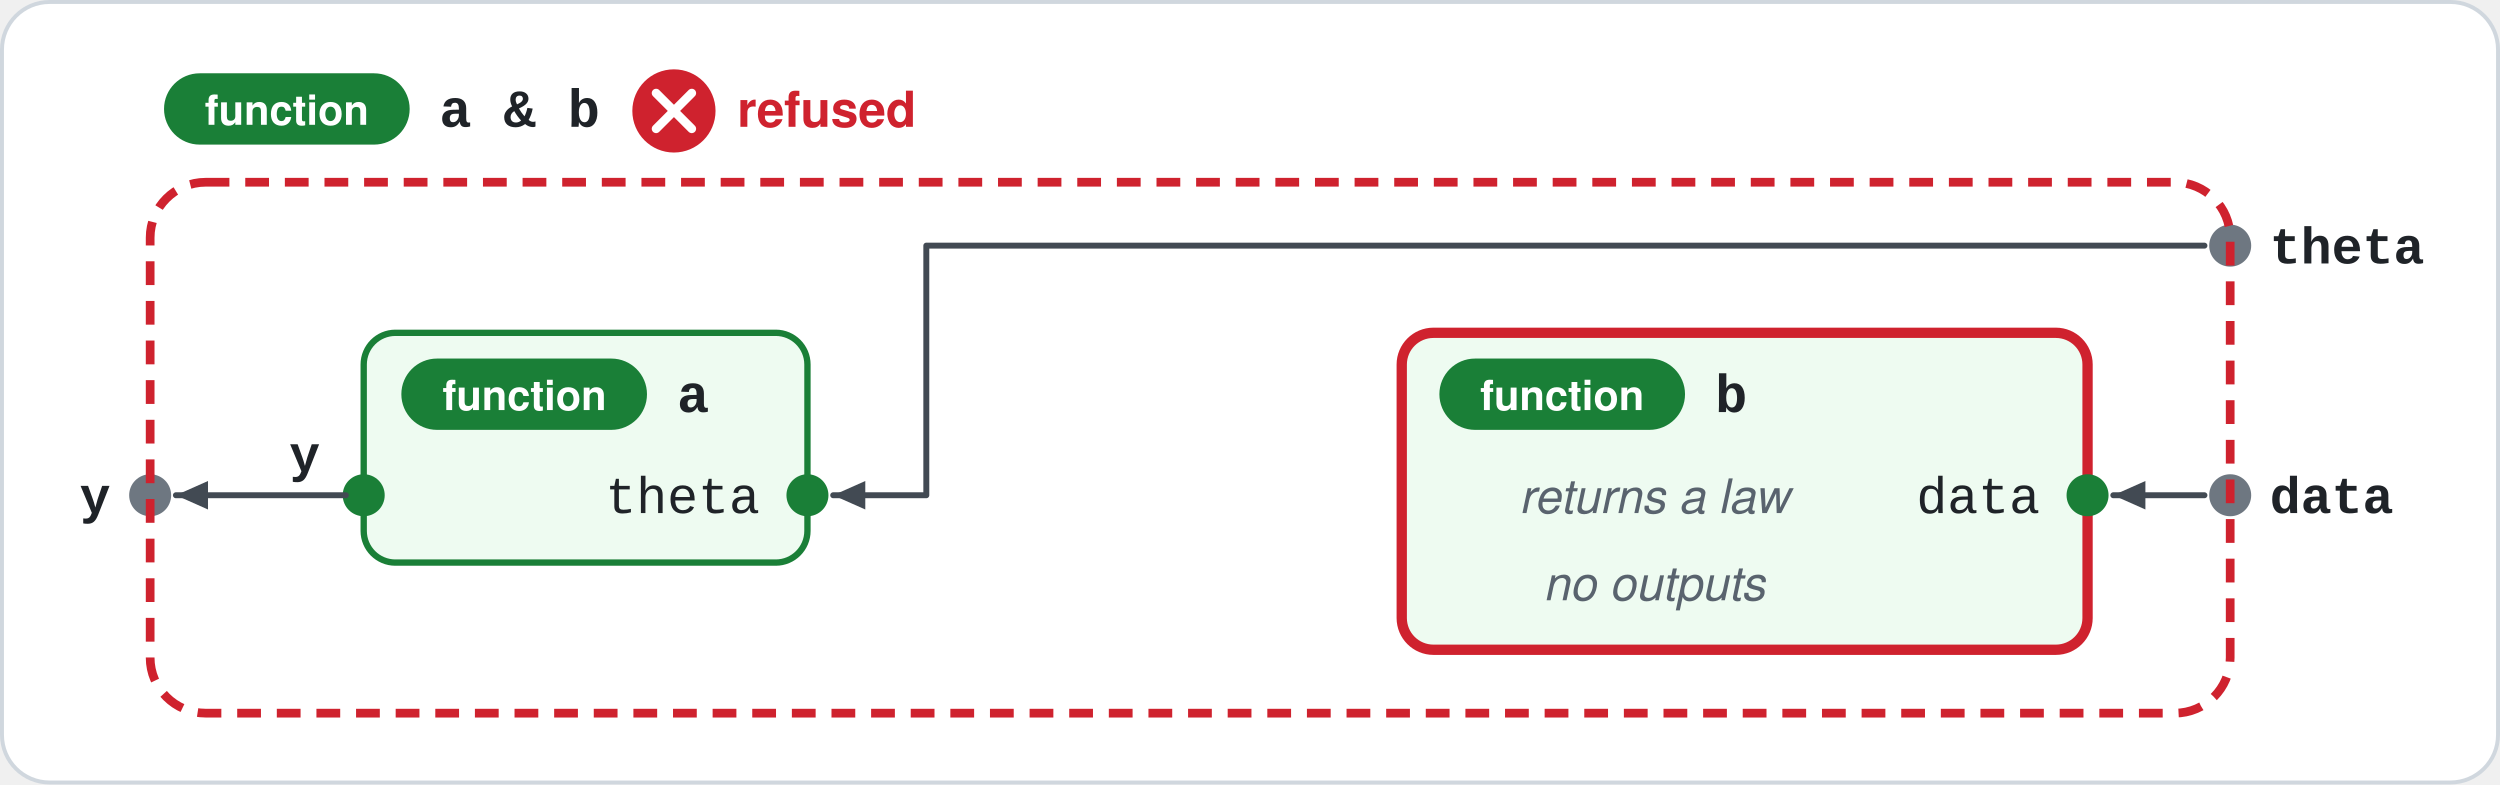
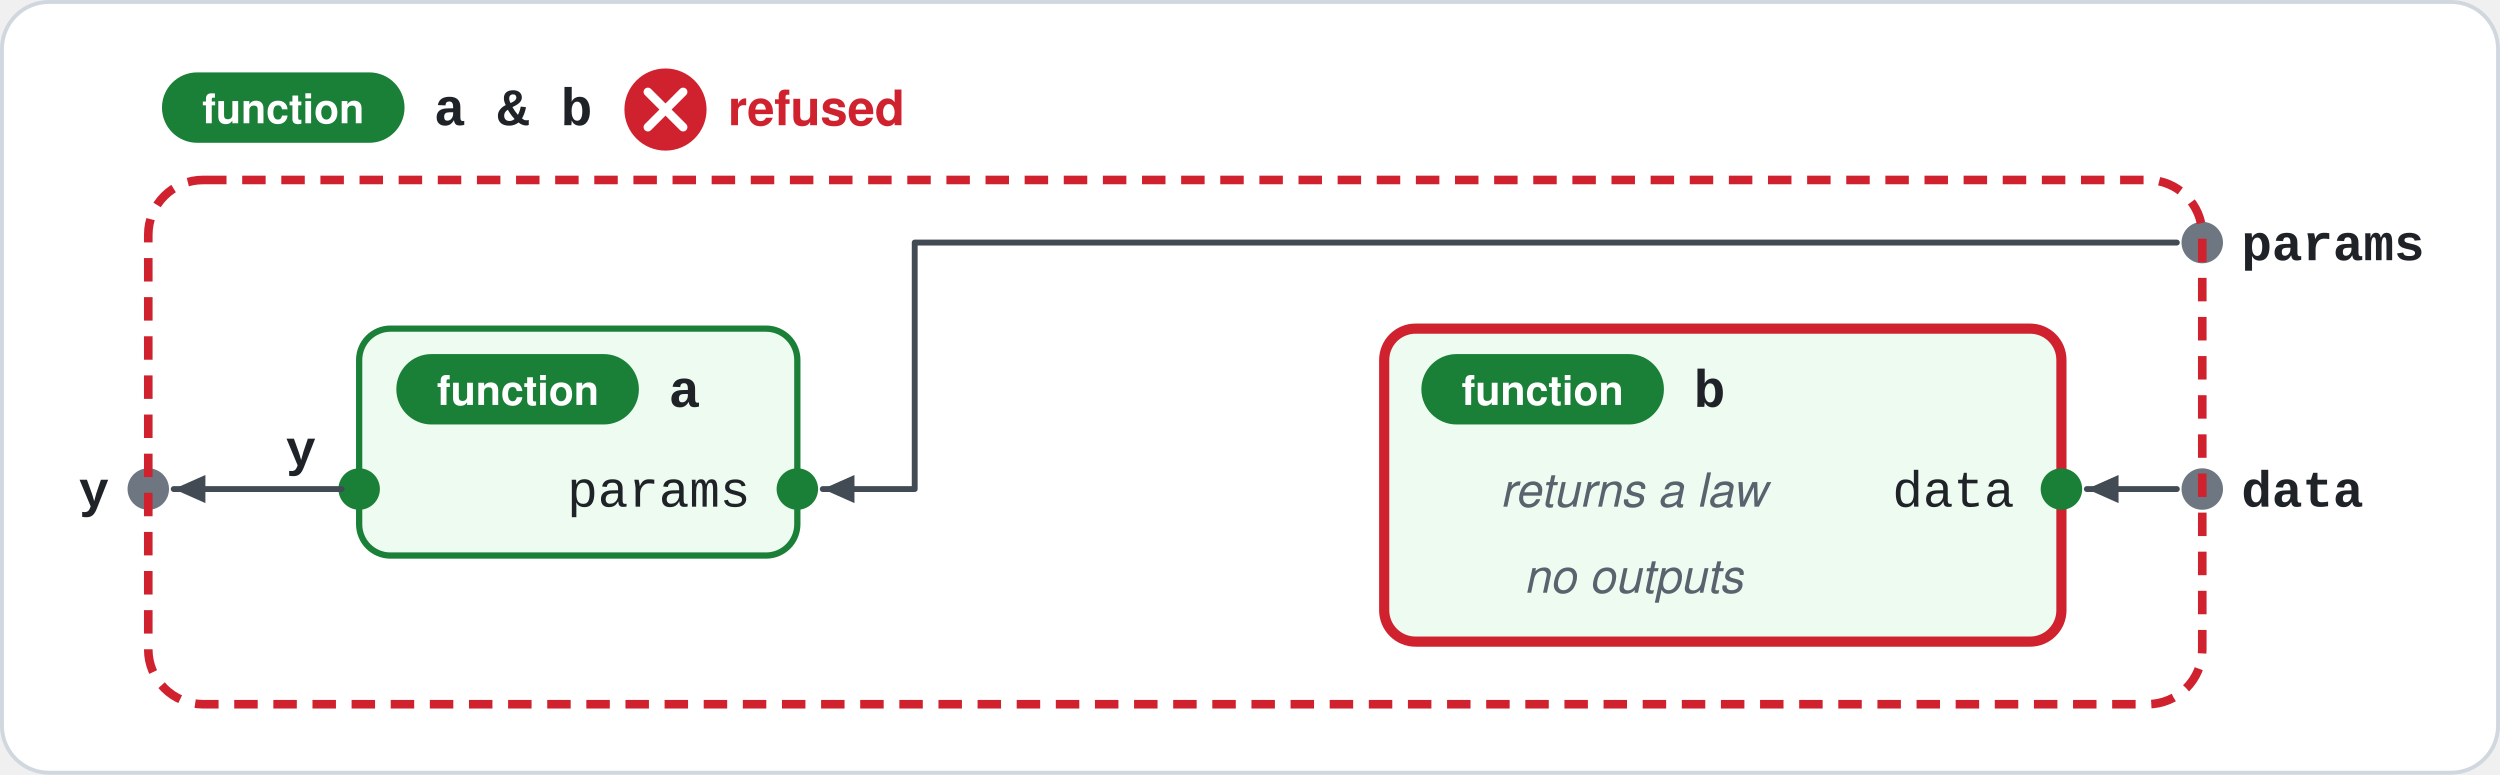
- <svg xmlns="http://www.w3.org/2000/svg" width="631" height="198" viewBox="0 0 631 198" role="img">
+ <svg xmlns="http://www.w3.org/2000/svg" width="639" height="198" viewBox="0 0 639 198" role="img">
  <defs>
    <marker id="arrow" viewBox="0 0 10 10" refX="9" refY="5" markerWidth="9" markerHeight="9" markerUnits="userSpaceOnUse" orient="auto-start-reverse">
      <path d="M 0 1 L 9 5 L 0 9 z" fill="#424a53" />
    </marker>
    <marker id="arrow-fault" viewBox="0 0 10 10" refX="9" refY="5" markerWidth="9" markerHeight="9" markerUnits="userSpaceOnUse" orient="auto-start-reverse">
      <path d="M 0 1 L 9 5 L 0 9 z" fill="#cf222e" />
    </marker>
  </defs>
-   <rect x="0.5" y="0.5" width="630" height="197" rx="12" fill="#ffffff" stroke="#d0d7de" />
+   <rect x="0.5" y="0.5" width="638" height="197" rx="12" fill="#ffffff" stroke="#d0d7de" />
  <g transform="translate(37.9,46.0)">
    <rect x="53.9" y="38.0" width="112.0" height="58.0" rx="8" fill="#eefbf1" stroke="#1a7f37" stroke-width="1.6" />
    <rect x="63.9" y="45.0" width="61.0" height="17.0" rx="8.5" fill="#1a7f37" stroke="#1a7f37" stroke-width="1" />
    <text x="94.5" y="57.5" font-family="-apple-system, BlinkMacSystemFont, 'Segoe UI', Helvetica, Arial, sans-serif" font-size="10.5" font-weight="bold" fill="#ffffff" text-anchor="middle">function</text>
    <text x="133.0" y="58.0" font-family="ui-monospace, SFMono-Regular, Menlo, Consolas, 'Liberation Mono', monospace" font-size="13.5" font-weight="bold" fill="#1f2328" text-anchor="start">a</text>
    <text x="42.9" y="73.0" font-family="ui-monospace, SFMono-Regular, Menlo, Consolas, 'Liberation Mono', monospace" font-size="13" font-weight="bold" fill="#1f2328" text-anchor="end">y</text>
-     <text x="153.9" y="83.5" font-family="ui-monospace, SFMono-Regular, Menlo, Consolas, 'Liberation Mono', monospace" font-size="13" font-weight="normal" fill="#1f2328" text-anchor="end">theta</text>
+     <text x="153.9" y="83.5" font-family="ui-monospace, SFMono-Regular, Menlo, Consolas, 'Liberation Mono', monospace" font-size="13" font-weight="normal" fill="#1f2328" text-anchor="end">params</text>
    <circle cx="53.9" cy="79.0" r="4.5" fill="#1a7f37" stroke="#1a7f37" stroke-width="1.6" />
    <circle cx="165.9" cy="79.0" r="4.5" fill="#1a7f37" stroke="#1a7f37" stroke-width="1.6" />
    <rect x="315.9" y="38.0" width="173.1" height="80.0" rx="8" fill="#eefbf1" stroke="#cf222e" stroke-width="2.6" />
    <rect x="325.9" y="45.0" width="61.0" height="17.0" rx="8.5" fill="#1a7f37" stroke="#1a7f37" stroke-width="1" />
    <text x="356.4" y="57.5" font-family="-apple-system, BlinkMacSystemFont, 'Segoe UI', Helvetica, Arial, sans-serif" font-size="10.5" font-weight="bold" fill="#ffffff" text-anchor="middle">function</text>
    <text x="395.0" y="58.0" font-family="ui-monospace, SFMono-Regular, Menlo, Consolas, 'Liberation Mono', monospace" font-size="13.5" font-weight="bold" fill="#1f2328" text-anchor="start">b</text>
    <text x="477.0" y="83.5" font-family="ui-monospace, SFMono-Regular, Menlo, Consolas, 'Liberation Mono', monospace" font-size="13" font-weight="normal" fill="#1f2328" text-anchor="end">data</text>
    <text x="379.6" y="83.5" font-family="-apple-system, BlinkMacSystemFont, 'Segoe UI', Helvetica, Arial, sans-serif" font-size="12" font-weight="normal" fill="#59636e" text-anchor="middle" font-style="italic">returns a law</text>
    <text x="379.6" y="105.5" font-family="-apple-system, BlinkMacSystemFont, 'Segoe UI', Helvetica, Arial, sans-serif" font-size="12" font-weight="normal" fill="#59636e" text-anchor="middle" font-style="italic">no outputs</text>
    <circle cx="489.0" cy="79.0" r="4.5" fill="#1a7f37" stroke="#1a7f37" stroke-width="1.6" />
    <path d="M 49.4,79.0 L 6.5,79.0" fill="none" stroke="#424a53" stroke-width="1.5" stroke-linejoin="round" stroke-linecap="round" marker-end="url(#arrow)" />
    <circle cx="0.0" cy="79.0" r="4.5" fill="#6e7781" stroke="#6e7781" stroke-width="1.6" />
    <text x="-10.0" y="83.5" font-family="ui-monospace, SFMono-Regular, Menlo, Consolas, 'Liberation Mono', monospace" font-size="13" font-weight="bold" fill="#1f2328" text-anchor="end">y</text>
    <path d="M 518.5,16.0 L 195.9,16.0 L 195.9,79.0 L 172.4,79.0" fill="none" stroke="#424a53" stroke-width="1.5" stroke-linejoin="round" stroke-linecap="round" marker-end="url(#arrow)" />
    <circle cx="525.0" cy="16.0" r="4.5" fill="#6e7781" stroke="#6e7781" stroke-width="1.6" />
-     <text x="535.0" y="20.5" font-family="ui-monospace, SFMono-Regular, Menlo, Consolas, 'Liberation Mono', monospace" font-size="13" font-weight="bold" fill="#1f2328" text-anchor="start">theta</text>
+     <text x="535.0" y="20.5" font-family="ui-monospace, SFMono-Regular, Menlo, Consolas, 'Liberation Mono', monospace" font-size="13" font-weight="bold" fill="#1f2328" text-anchor="start">params</text>
    <path d="M 518.5,79.0 L 495.5,79.0" fill="none" stroke="#424a53" stroke-width="1.5" stroke-linejoin="round" stroke-linecap="round" marker-end="url(#arrow)" />
    <circle cx="525.0" cy="79.0" r="4.5" fill="#6e7781" stroke="#6e7781" stroke-width="1.6" />
    <text x="535.0" y="83.5" font-family="ui-monospace, SFMono-Regular, Menlo, Consolas, 'Liberation Mono', monospace" font-size="13" font-weight="bold" fill="#1f2328" text-anchor="start">data</text>
    <rect x="0.0" y="0.0" width="525.0" height="134.0" rx="14" fill="none" stroke="#cf222e" stroke-width="2.2" stroke-dasharray="6 4" />
    <rect x="4.0" y="-27.0" width="61.0" height="17.0" rx="8.5" fill="#1a7f37" stroke="#1a7f37" stroke-width="1" />
    <text x="34.5" y="-14.5" font-family="-apple-system, BlinkMacSystemFont, 'Segoe UI', Helvetica, Arial, sans-serif" font-size="10.5" font-weight="bold" fill="#ffffff" text-anchor="middle">function</text>
    <text x="73.0" y="-14.0" font-family="ui-monospace, SFMono-Regular, Menlo, Consolas, 'Liberation Mono', monospace" font-size="13.5" font-weight="bold" fill="#1f2328" text-anchor="start">a &amp; b</text>
    <circle cx="132.2" cy="-18.0" r="10" fill="#cf222e" stroke="#cf222e" stroke-width="1" />
    <path d="M 127.7,-13.5 L 136.7,-22.5" fill="none" stroke="#ffffff" stroke-width="2.2" stroke-linejoin="round" stroke-linecap="round" />
    <path d="M 127.7,-22.5 L 136.7,-13.5" fill="none" stroke="#ffffff" stroke-width="2.2" stroke-linejoin="round" stroke-linecap="round" />
    <text x="148.2" y="-14.0" font-family="-apple-system, BlinkMacSystemFont, 'Segoe UI', Helvetica, Arial, sans-serif" font-size="12.5" font-weight="bold" fill="#cf222e" text-anchor="start">refused</text>
  </g>
</svg>
